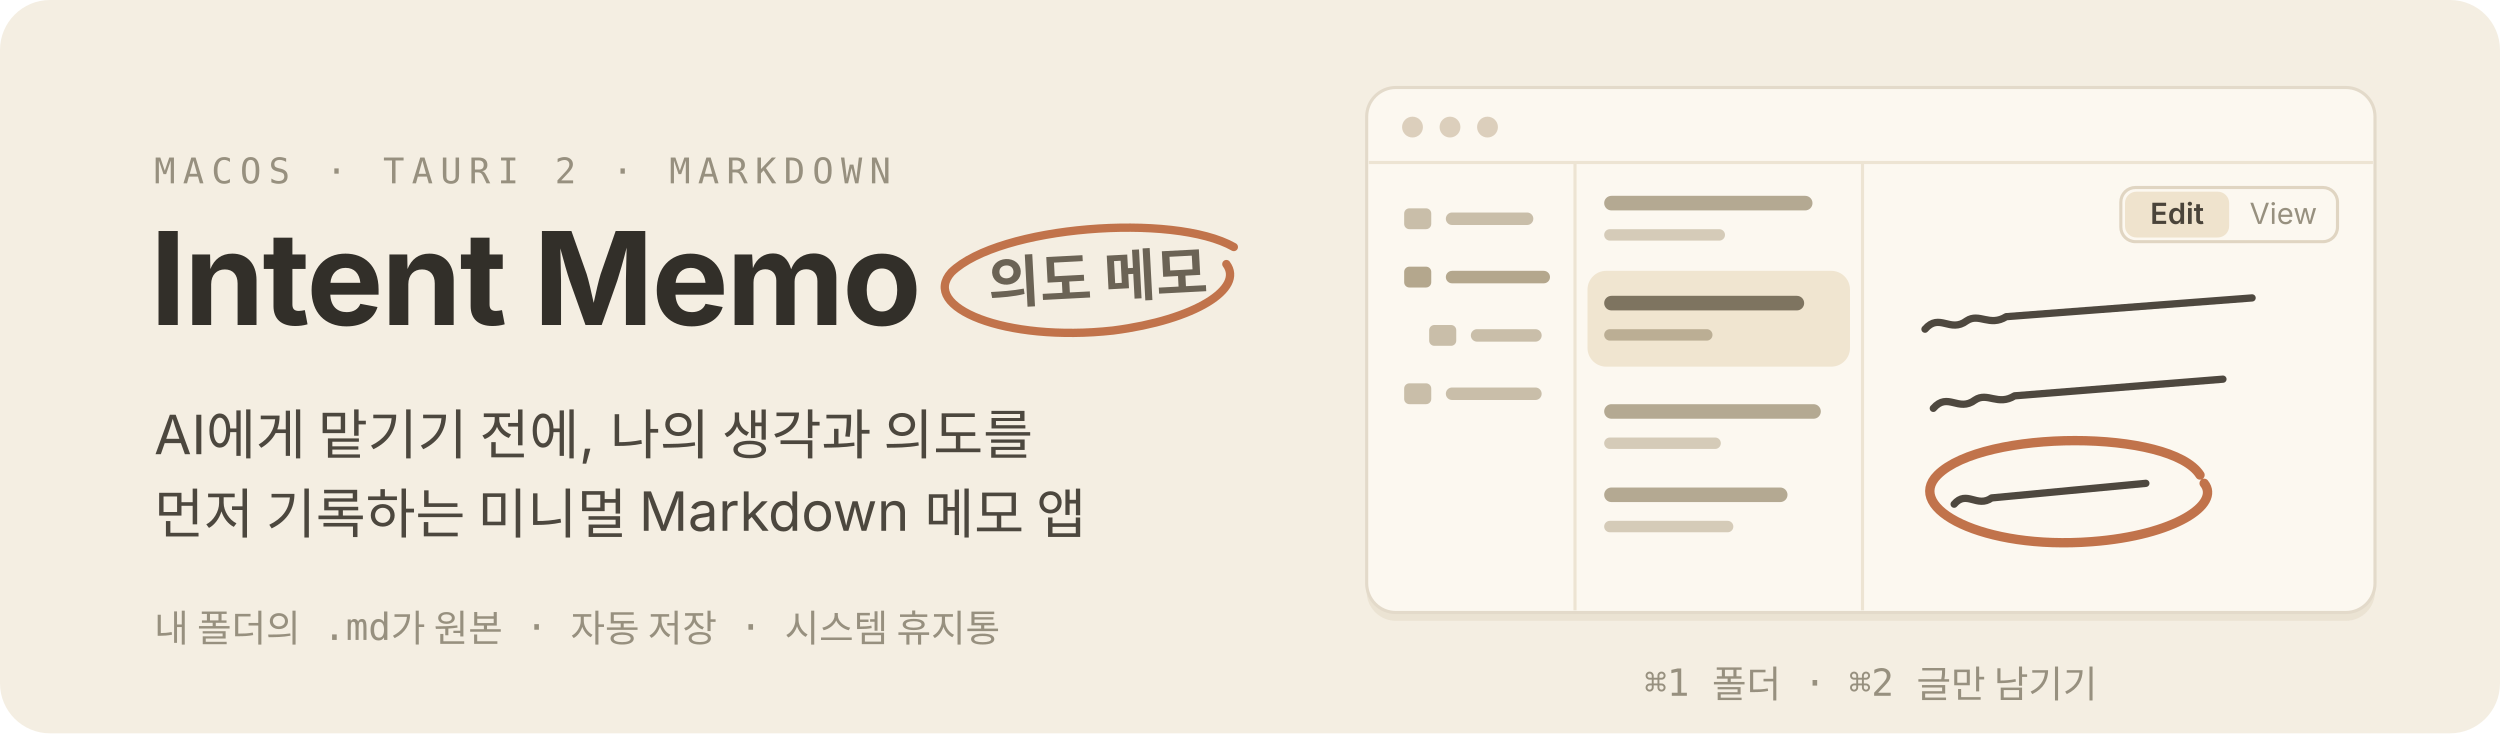
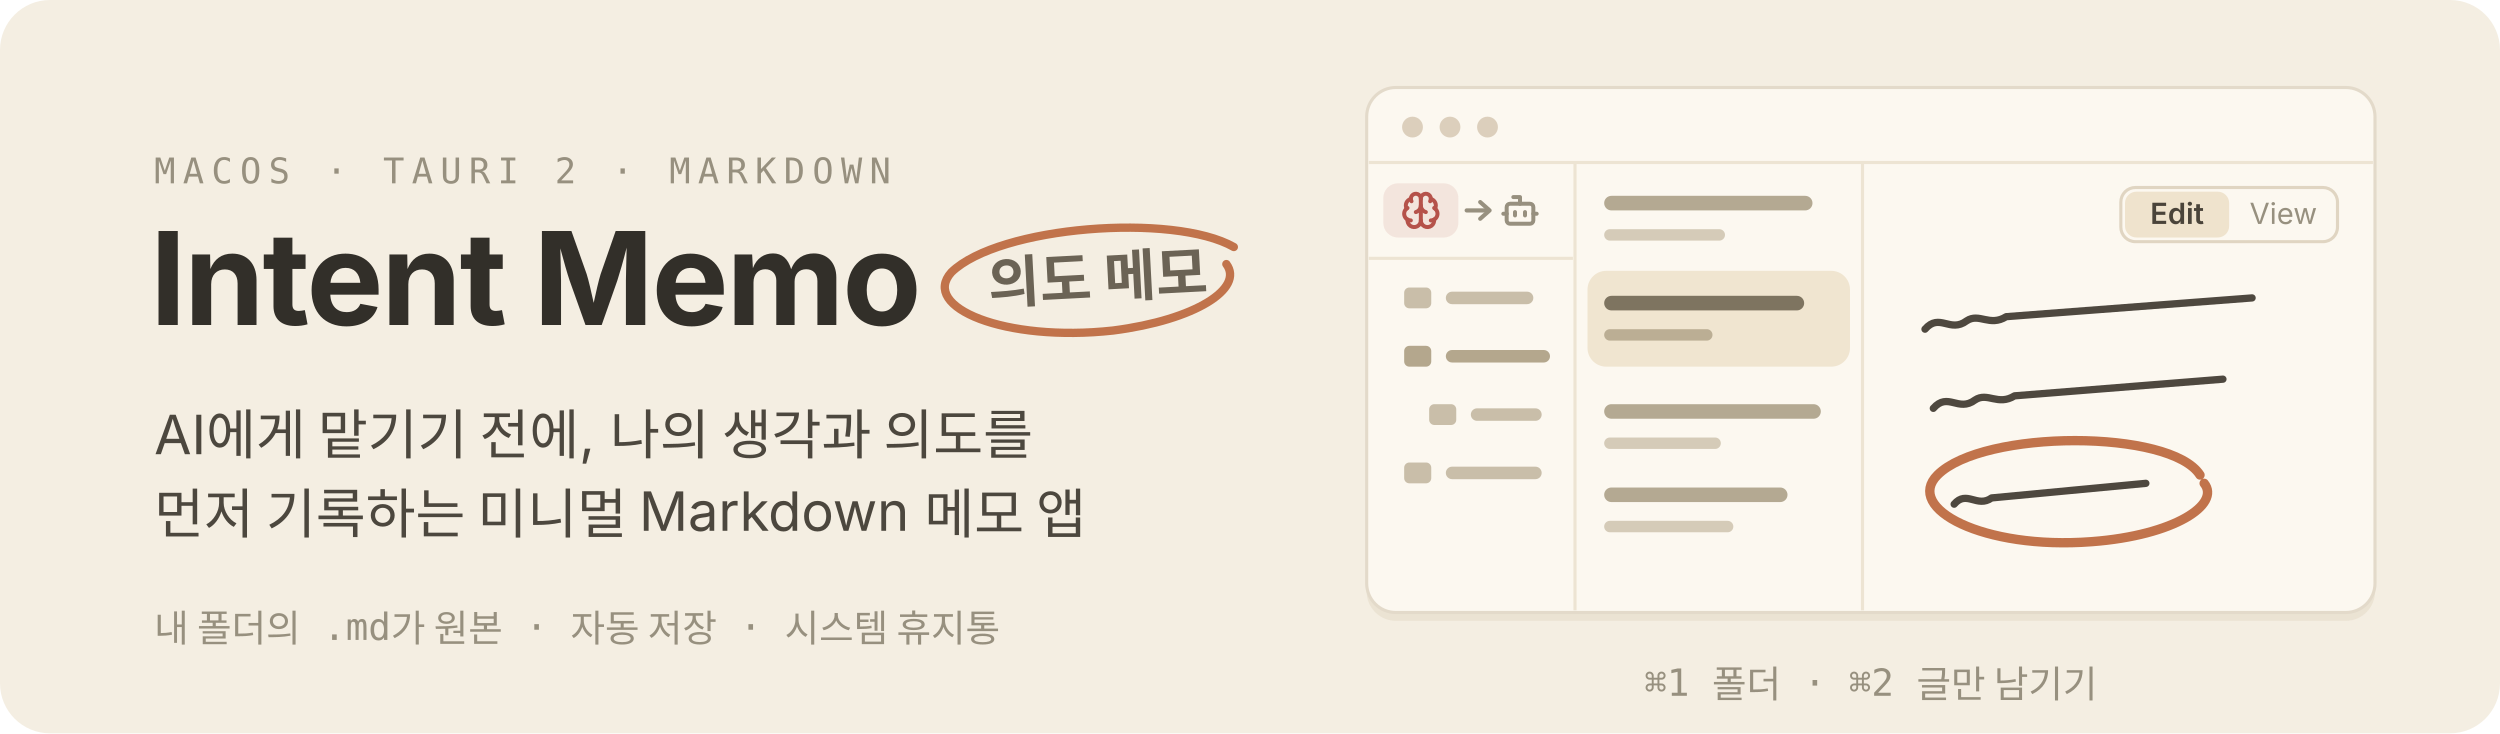
<svg xmlns="http://www.w3.org/2000/svg" width="1200" height="352" viewBox="0 0 1200 352" role="img" aria-labelledby="title desc">
  <rect width="1200" height="352" rx="24" fill="#F4EEE2" />
  <g id="title-block" transform="translate(72 0)" font-family="-apple-system, BlinkMacSystemFont, 'Segoe UI', 'Apple SD Gothic Neo', 'Noto Sans KR', 'Malgun Gothic', sans-serif">
    <text x="2" y="88" font-family="ui-monospace, SFMono-Regular, Menlo, monospace" font-size="17" letter-spacing="3.5" fill="#97907F">MACOS · TAURI 2 · MARKDOWN</text>
    <text x="0" y="156" font-size="62" font-weight="700" letter-spacing="-1" fill="#322F29">Intent Memo</text>
    <g transform="translate(455 135) rotate(-3)">
      <text x="0" y="8" text-anchor="middle" font-size="27" font-weight="600" fill="#6B6355">의도 메모</text>
      <path d="M66 -13 C 38 -31, -46 -29, -70 -8 C -86 8, -46 27, 6 24 C 46 21, 70 7, 62 -5" fill="none" stroke="#C1734B" stroke-width="4" stroke-linecap="round" />
    </g>
    <text x="2" y="218" font-size="26" fill="#4C473E">AI에게 맡기기 전에, 나의 생각과 의도를</text>
    <text x="2" y="256" font-size="26" fill="#4C473E">먼저 기록하는 미니멀 Markdown 메모 앱</text>
    <text x="2" y="308" font-family="ui-monospace, SFMono-Regular, Menlo, monospace" font-size="18" fill="#97907F">내 폴더의 .md가 원본  ·  자동 저장  ·  시스템 휴지통</text>
  </g>
  <g id="project-proof" transform="translate(656 42)">
    <rect x="0" y="4" width="484" height="252" rx="14" fill="#E4DAC7" opacity="0.55" />
    <rect x="0" y="0" width="484" height="252" rx="14" fill="#FCF8F0" stroke="#E3DACA" stroke-width="1.5" />
    <circle cx="22" cy="19" r="5" fill="#DCCFBC" />
    <circle cx="40" cy="19" r="5" fill="#DCCFBC" />
    <circle cx="58" cy="19" r="5" fill="#DCCFBC" />
    <line x1="1" y1="36" x2="483" y2="36" stroke="#EDE4D3" stroke-width="1.5" />
    <line x1="100" y1="36" x2="100" y2="251" stroke="#EDE4D3" stroke-width="1.5" />
    <line x1="238" y1="36" x2="238" y2="251" stroke="#EDE4D3" stroke-width="1.5" />
+     <g id="space-switcher">
+       <rect x="8" y="46" width="36" height="26" rx="7" fill="#B5524A" opacity="0.12" />
+       <g transform="translate(16.4 49.4) scale(0.8)" fill="none" stroke="#B5524A" stroke-width="2.4" stroke-linecap="round" stroke-linejoin="round">
+         <path d="M12 18V5" />
+         <path d="M15 13a4.17 4.17 0 0 1-3-4 4.17 4.17 0 0 1-3 4" />
+         <path d="M17.598 6.5A3 3 0 1 0 12 5a3 3 0 1 0-5.598 1.5" />
+         <path d="M17.997 5.125a4 4 0 0 1 2.526 5.77" />
+         <path d="M18 18a4 4 0 0 0 2-7.464" />
+         <path d="M19.967 17.483A4 4 0 1 1 12 18a4 4 0 1 1-7.967-.517" />
+         <path d="M6 18a4 4 0 0 1-2-7.464" />
+         <path d="M6.003 5.125a4 4 0 0 0-2.526 5.77" />
+       </g>
+       <g stroke="#97907F" stroke-width="2" fill="none" stroke-linecap="round" stroke-linejoin="round">
+         <line x1="48" y1="59" x2="58" y2="59" />
+         <path d="M54.5 55 L 59 59 L 54.5 63" />
+       </g>
+       <g transform="translate(64 49.4) scale(0.8)" fill="none" stroke="#97907F" stroke-width="2.4" stroke-linecap="round" stroke-linejoin="round">
+         <path d="M12 8V4H8" />
+         <rect x="4" y="8" width="16" height="12" rx="2" />
+         <path d="M2 14h2" />
+         <path d="M20 14h2" />
+         <path d="M15 13v2" />
+         <path d="M9 13v2" />
+       </g>
+       <line x1="1" y1="82" x2="99" y2="82" stroke="#EDE4D3" stroke-width="1.5" />
+     </g>
    <g fill="#C9BEA9">
-       <rect x="18" y="58" width="13" height="10" rx="2.5" />
-       <rect x="38" y="60" width="42" height="6" rx="3" />
-       <rect x="18" y="86" width="13" height="10" rx="2.5" fill="#B4A78D" />
-       <rect x="38" y="88" width="50" height="6" rx="3" fill="#B4A78D" />
-       <rect x="30" y="114" width="13" height="10" rx="2.5" />
-       <rect x="50" y="116" width="34" height="6" rx="3" />
-       <rect x="18" y="142" width="13" height="10" rx="2.5" />
-       <rect x="38" y="144" width="46" height="6" rx="3" />
+       <rect x="18" y="96" width="13" height="10" rx="2.5" />
+       <rect x="38" y="98" width="42" height="6" rx="3" />
+       <rect x="18" y="124" width="13" height="10" rx="2.5" fill="#B4A78D" />
+       <rect x="38" y="126" width="50" height="6" rx="3" fill="#B4A78D" />
+       <rect x="30" y="152" width="13" height="10" rx="2.5" />
+       <rect x="50" y="154" width="34" height="6" rx="3" />
+       <rect x="18" y="180" width="13" height="10" rx="2.5" />
+       <rect x="38" y="182" width="46" height="6" rx="3" />
    </g>
    <g>
      <rect x="114" y="52" width="100" height="7" rx="3.5" fill="#B4A992" />
      <rect x="114" y="68" width="58" height="5.5" rx="2.75" fill="#D5CBB8" />
      <rect x="106" y="88" width="126" height="46" rx="9" fill="#F0E5D0" />
      <rect x="114" y="100" width="96" height="7" rx="3.5" fill="#7E7460" />
      <rect x="114" y="116" width="52" height="5.5" rx="2.75" fill="#BBAE94" />
      <rect x="114" y="152" width="104" height="7" rx="3.5" fill="#B4A992" />
      <rect x="114" y="168" width="56" height="5.5" rx="2.75" fill="#D5CBB8" />
      <rect x="114" y="192" width="88" height="7" rx="3.5" fill="#B4A992" />
      <rect x="114" y="208" width="62" height="5.5" rx="2.75" fill="#D5CBB8" />
    </g>
    <g id="content-pane">
      <g transform="translate(362 48)">
        <rect x="0" y="0" width="104" height="26" rx="7" fill="none" stroke="#E0D5C2" stroke-width="1.5" />
        <rect x="2" y="2" width="50" height="22" rx="5.5" fill="#EFE3CD" />
        <text x="27" y="17.5" text-anchor="middle" font-family="-apple-system, BlinkMacSystemFont, 'Segoe UI', sans-serif" font-size="14" font-weight="600" fill="#4A443A">Edit</text>
        <text x="78" y="17.5" text-anchor="middle" font-family="-apple-system, BlinkMacSystemFont, 'Segoe UI', sans-serif" font-size="14" fill="#97907F">View</text>
      </g>
      <g transform="translate(268 108)" stroke="#4E483F" stroke-width="3.5" stroke-linecap="round" stroke-linejoin="round" fill="none">
        <path d="M0 8 c 7 -8, 12 2, 20 -4 c 6 -4, 11 3, 19 -2 l 118 -9" />
        <path d="M4 46 c 7 -8, 12 2, 20 -4 c 6 -4, 11 3, 19 -2 l 100 -8" />
        <path d="M14 92 c 6 -7, 11 2, 18 -3 l 74 -7" />
      </g>
      <path d="M400 186 C 386 164, 296 164, 274 186 C 258 202, 296 222, 348 218 C 388 215, 410 200, 402 190" fill="none" stroke="#C1734B" stroke-width="4.5" stroke-linecap="round" />
    </g>
    <text x="242" y="292" text-anchor="middle" font-family="ui-monospace, SFMono-Regular, Menlo, monospace" font-size="18" fill="#97907F">⌘1 폴더  ·  ⌘2 글만 남기기</text>
  </g>
</svg>
